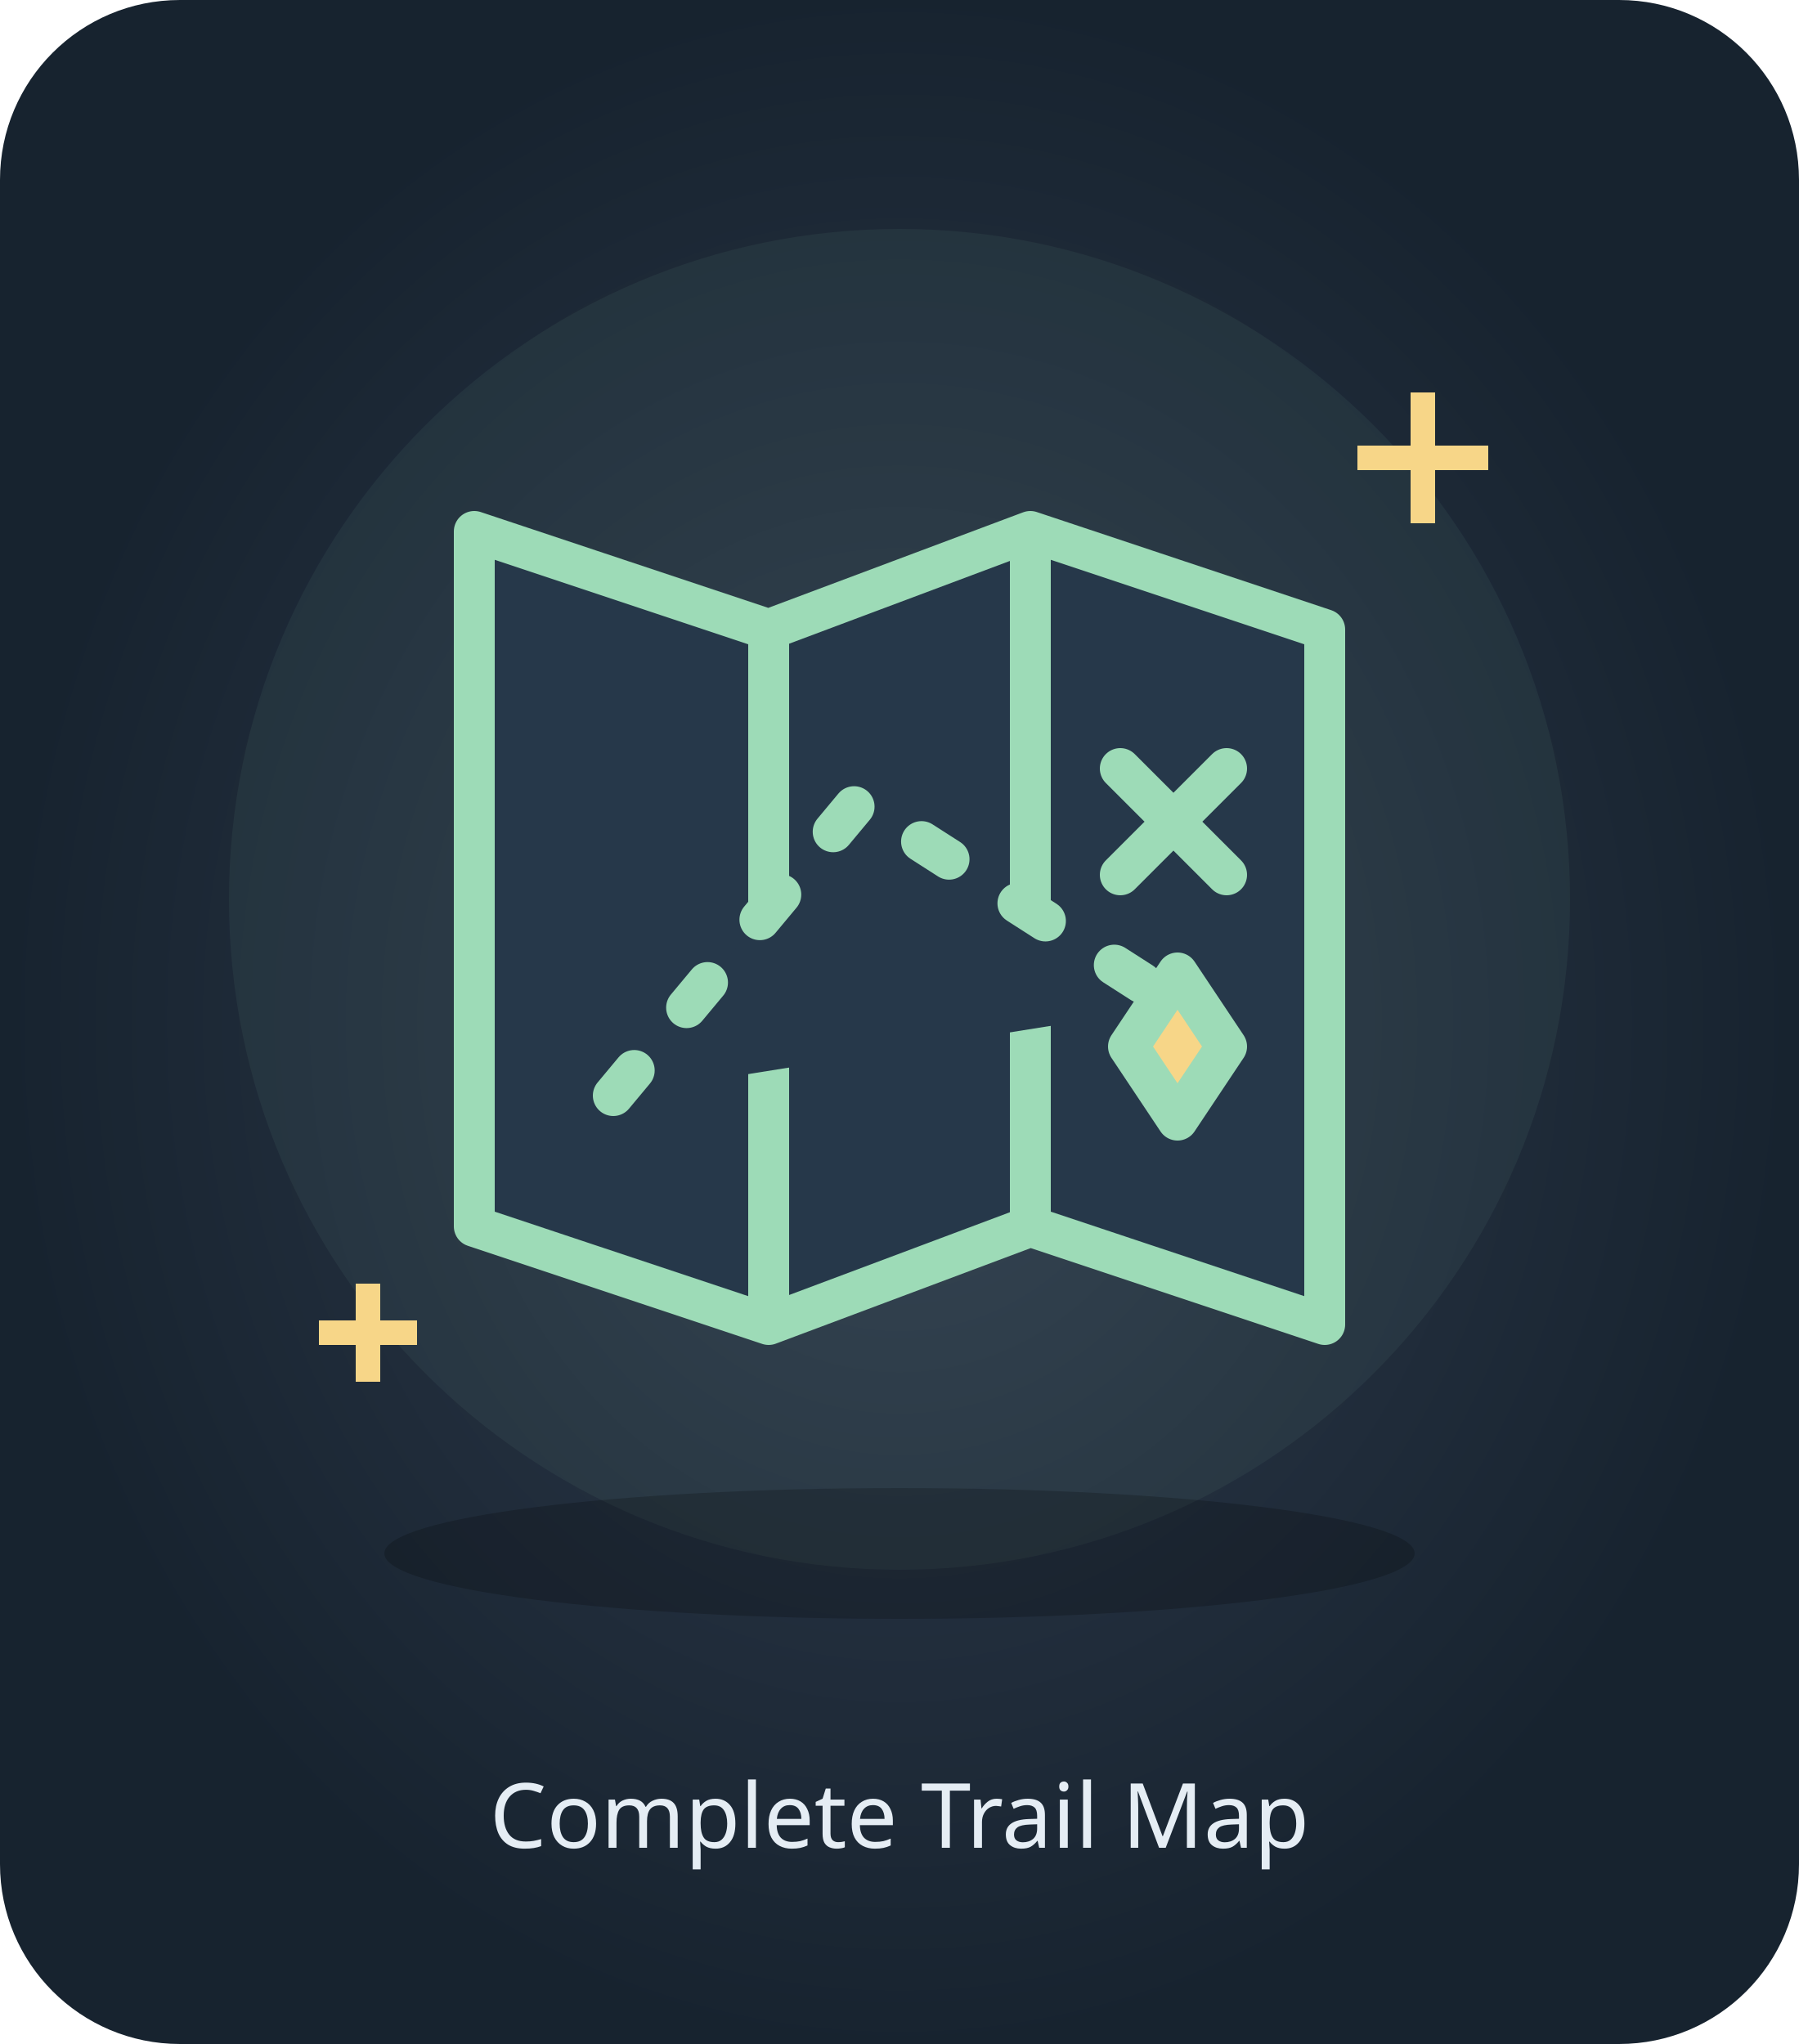
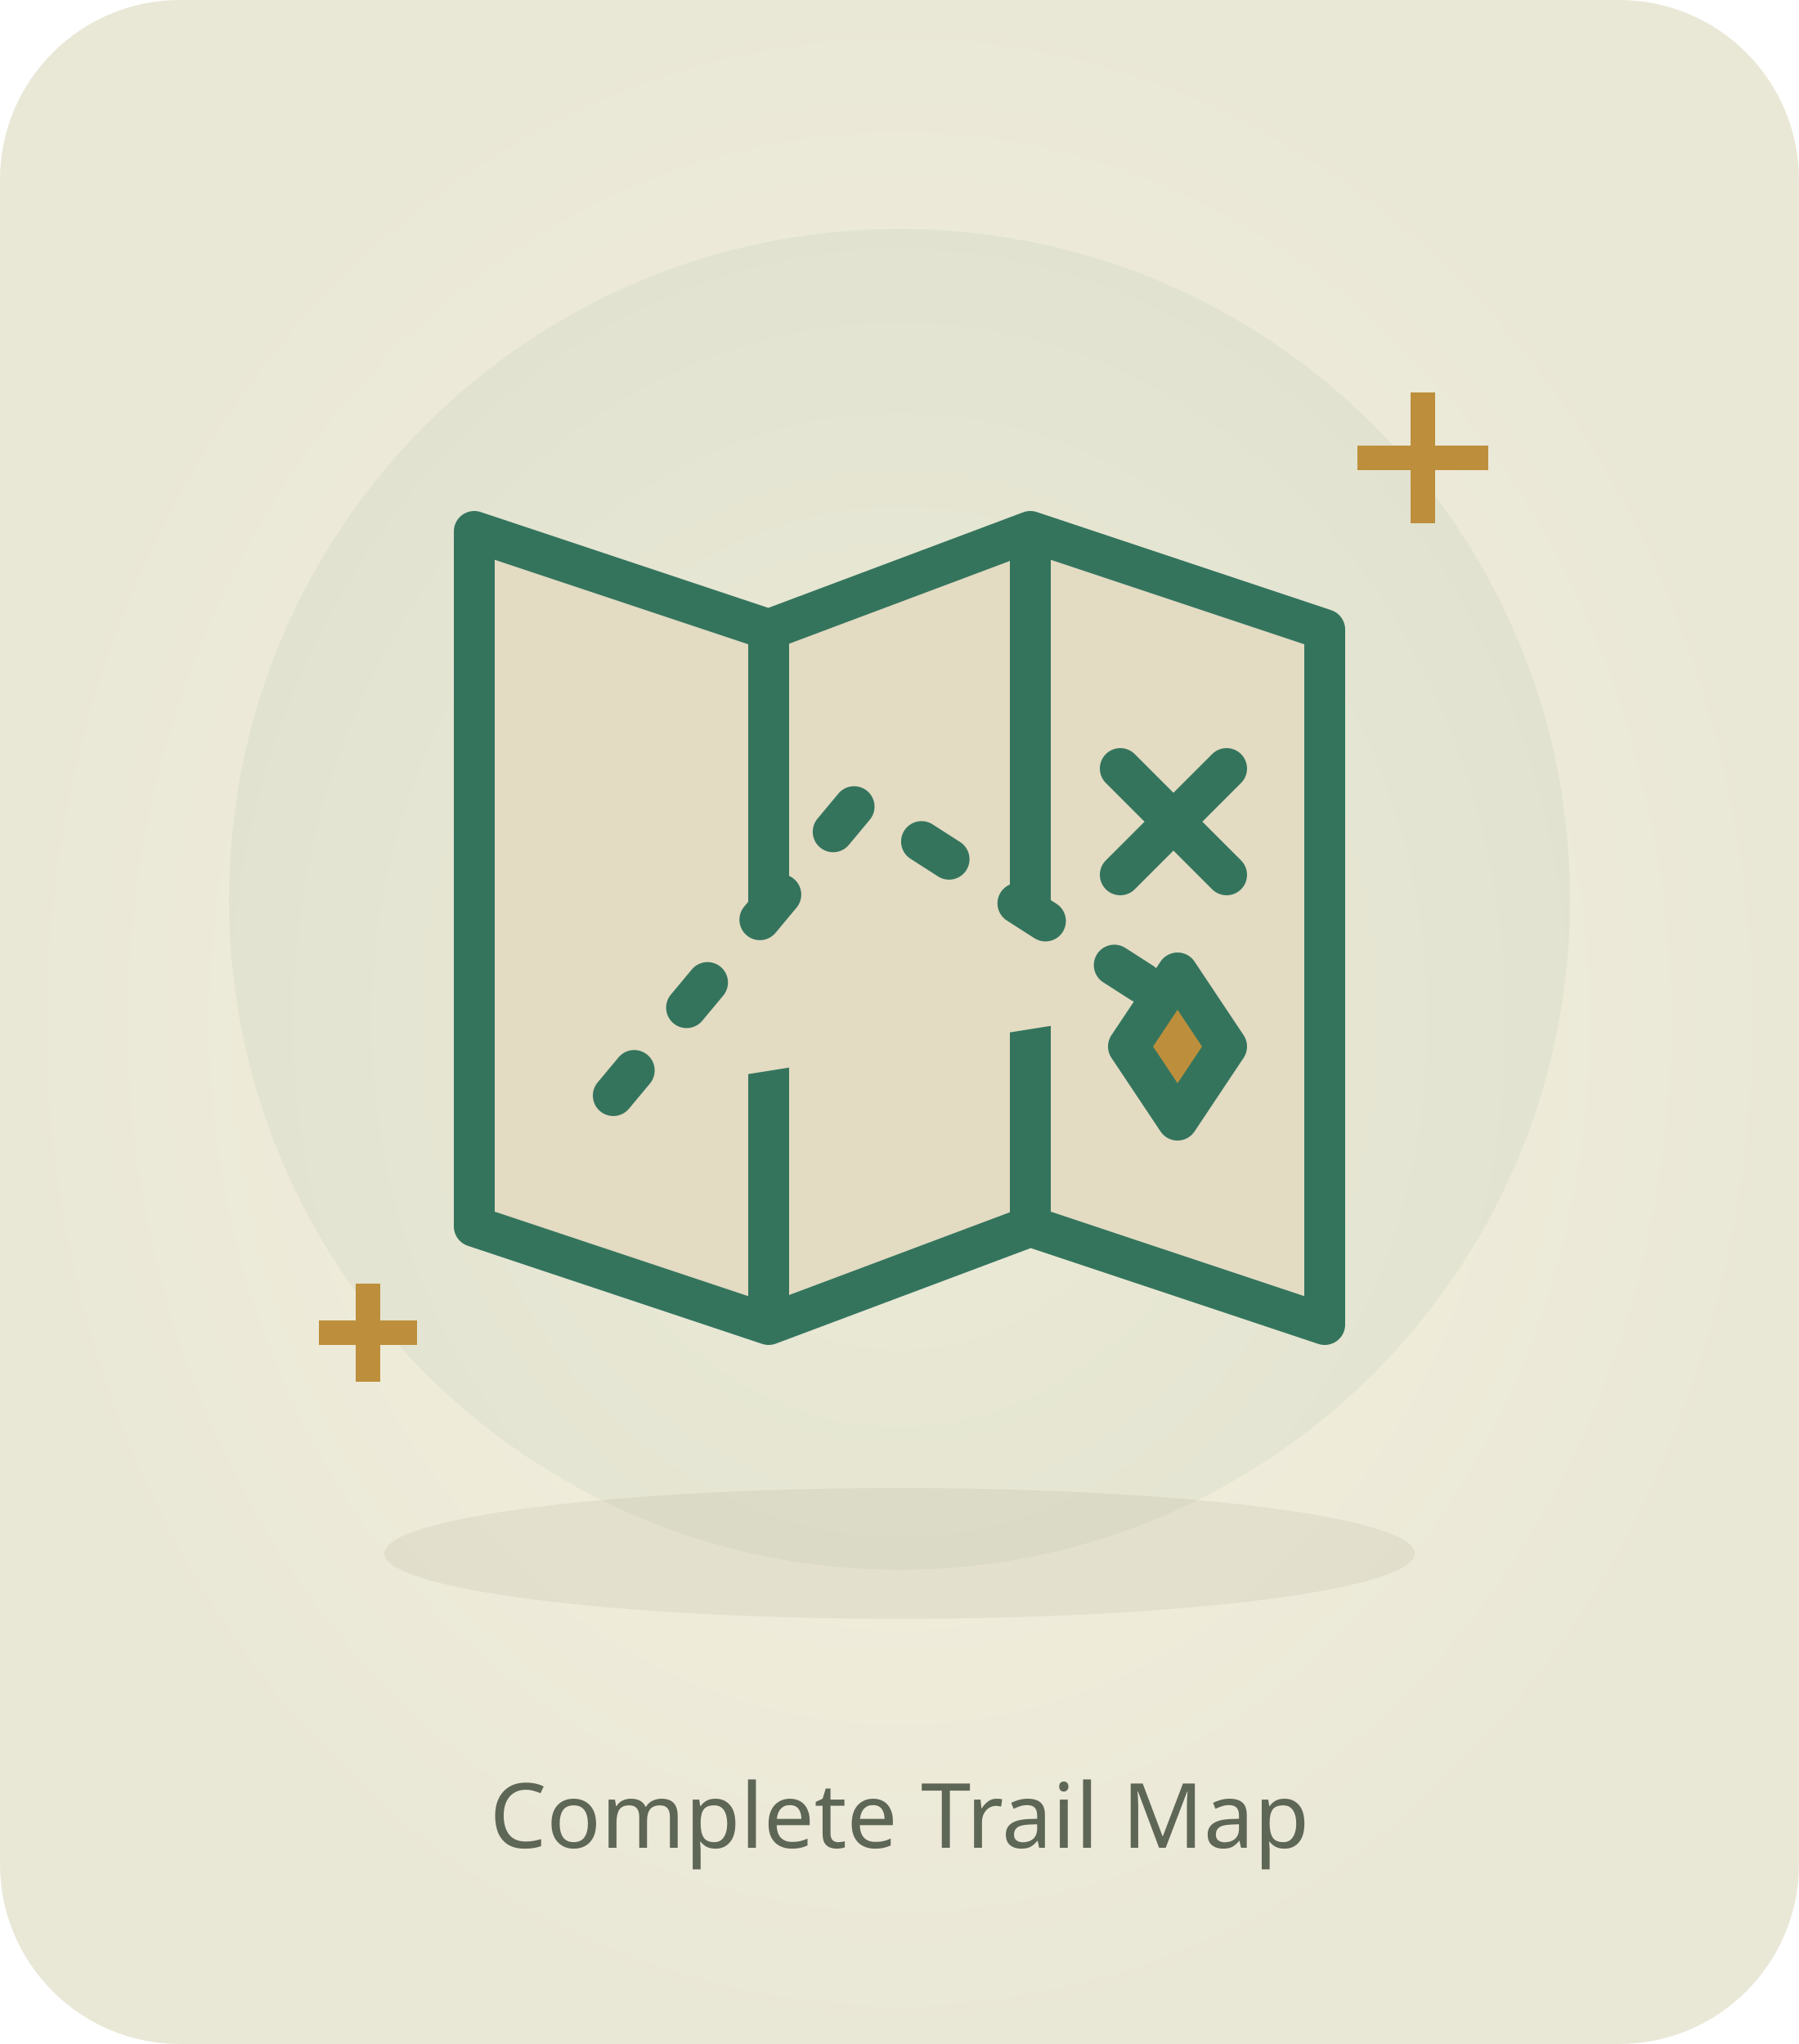
<svg xmlns="http://www.w3.org/2000/svg" viewBox="0 0 220 250" role="img">
  <defs>
    <radialGradient id="bg">
-       <stop stop-color="#303c4e" />
-       <stop offset="1" stop-color="#17232f" />
+       <stop stop-color="#f7f2df" />
+       <stop offset="1" stop-color="#e9e7d6" />
    </radialGradient>
  </defs>
  <rect width="220" height="250" rx="22" fill="url(#bg)" />
-   <circle cx="110" cy="110" r="82" fill="#9ddbb7" opacity=".06" />
-   <ellipse cx="110" cy="190" rx="63" ry="8" fill="#000" opacity=".2" />
-   <g fill="#26384a" stroke="#9ddbb7" stroke-width="5" stroke-linecap="round" stroke-linejoin="round">
+   <circle cx="110" cy="110" r="82" fill="#34745d" opacity=".06" />
+   <ellipse cx="110" cy="190" rx="63" ry="8" fill="#605b3c" opacity=".08" />
+   <g fill="#e3dbc2" stroke="#34745d" stroke-width="5" stroke-linecap="round" stroke-linejoin="round">
    <path d="m58 65 36 12 32-12 36 12v85l-36-12-32 12-36-12Zm36 12v85m32-97v85" />
    <path stroke-dasharray="4 10" d="m75 134 30-36 39 25" />
    <path d="m137 94 13 13m0-13-13 13" />
-     <path d="m144 119 6 9-6 9-6-9Z" fill="#f7d688" />
+     <path d="m144 119 6 9-6 9-6-9Z" fill="#bd8f3c" />
  </g>
-   <g fill="none" stroke="#f7d688" stroke-width="3">
+   <g fill="none" stroke="#bd8f3c" stroke-width="3">
    <path d="M174 48v16m-8-8h16M45 157v12m-6-6h12" />
  </g>
-   <text x="110" y="226" fill="#e5edf4" font-family="sans-serif" font-size="11" text-anchor="middle">Complete Trail Map</text>
+   <text x="110" y="226" fill="#5e6656" font-family="sans-serif" font-size="11" text-anchor="middle">Complete Trail Map</text>
</svg>
